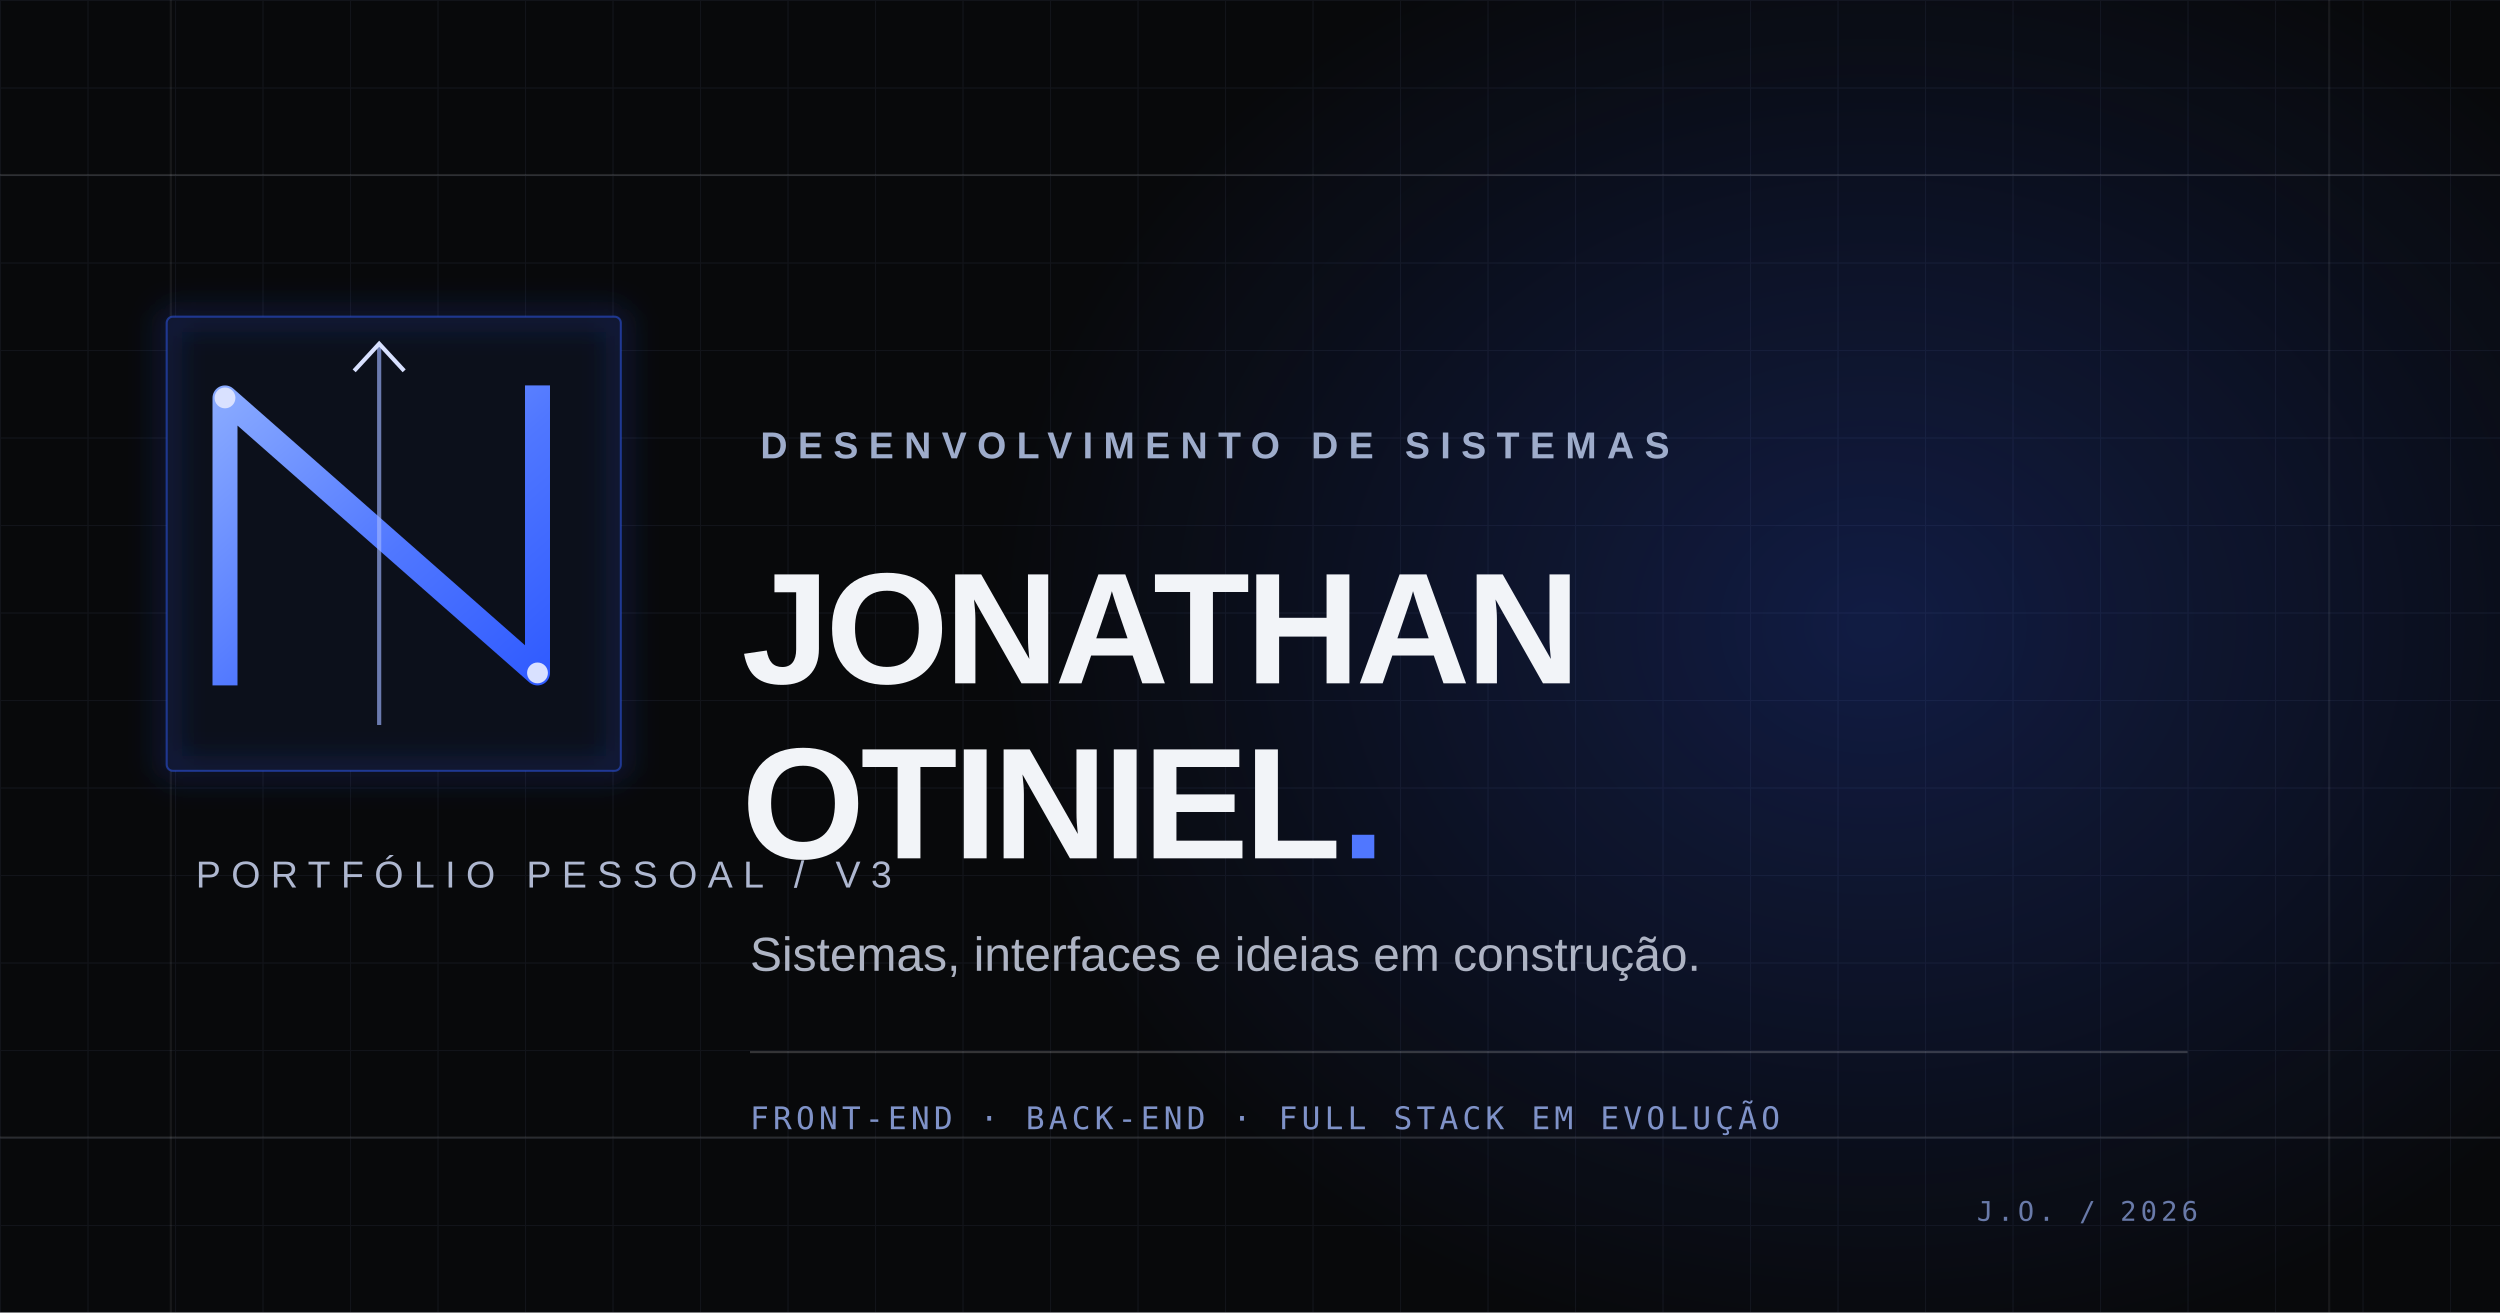
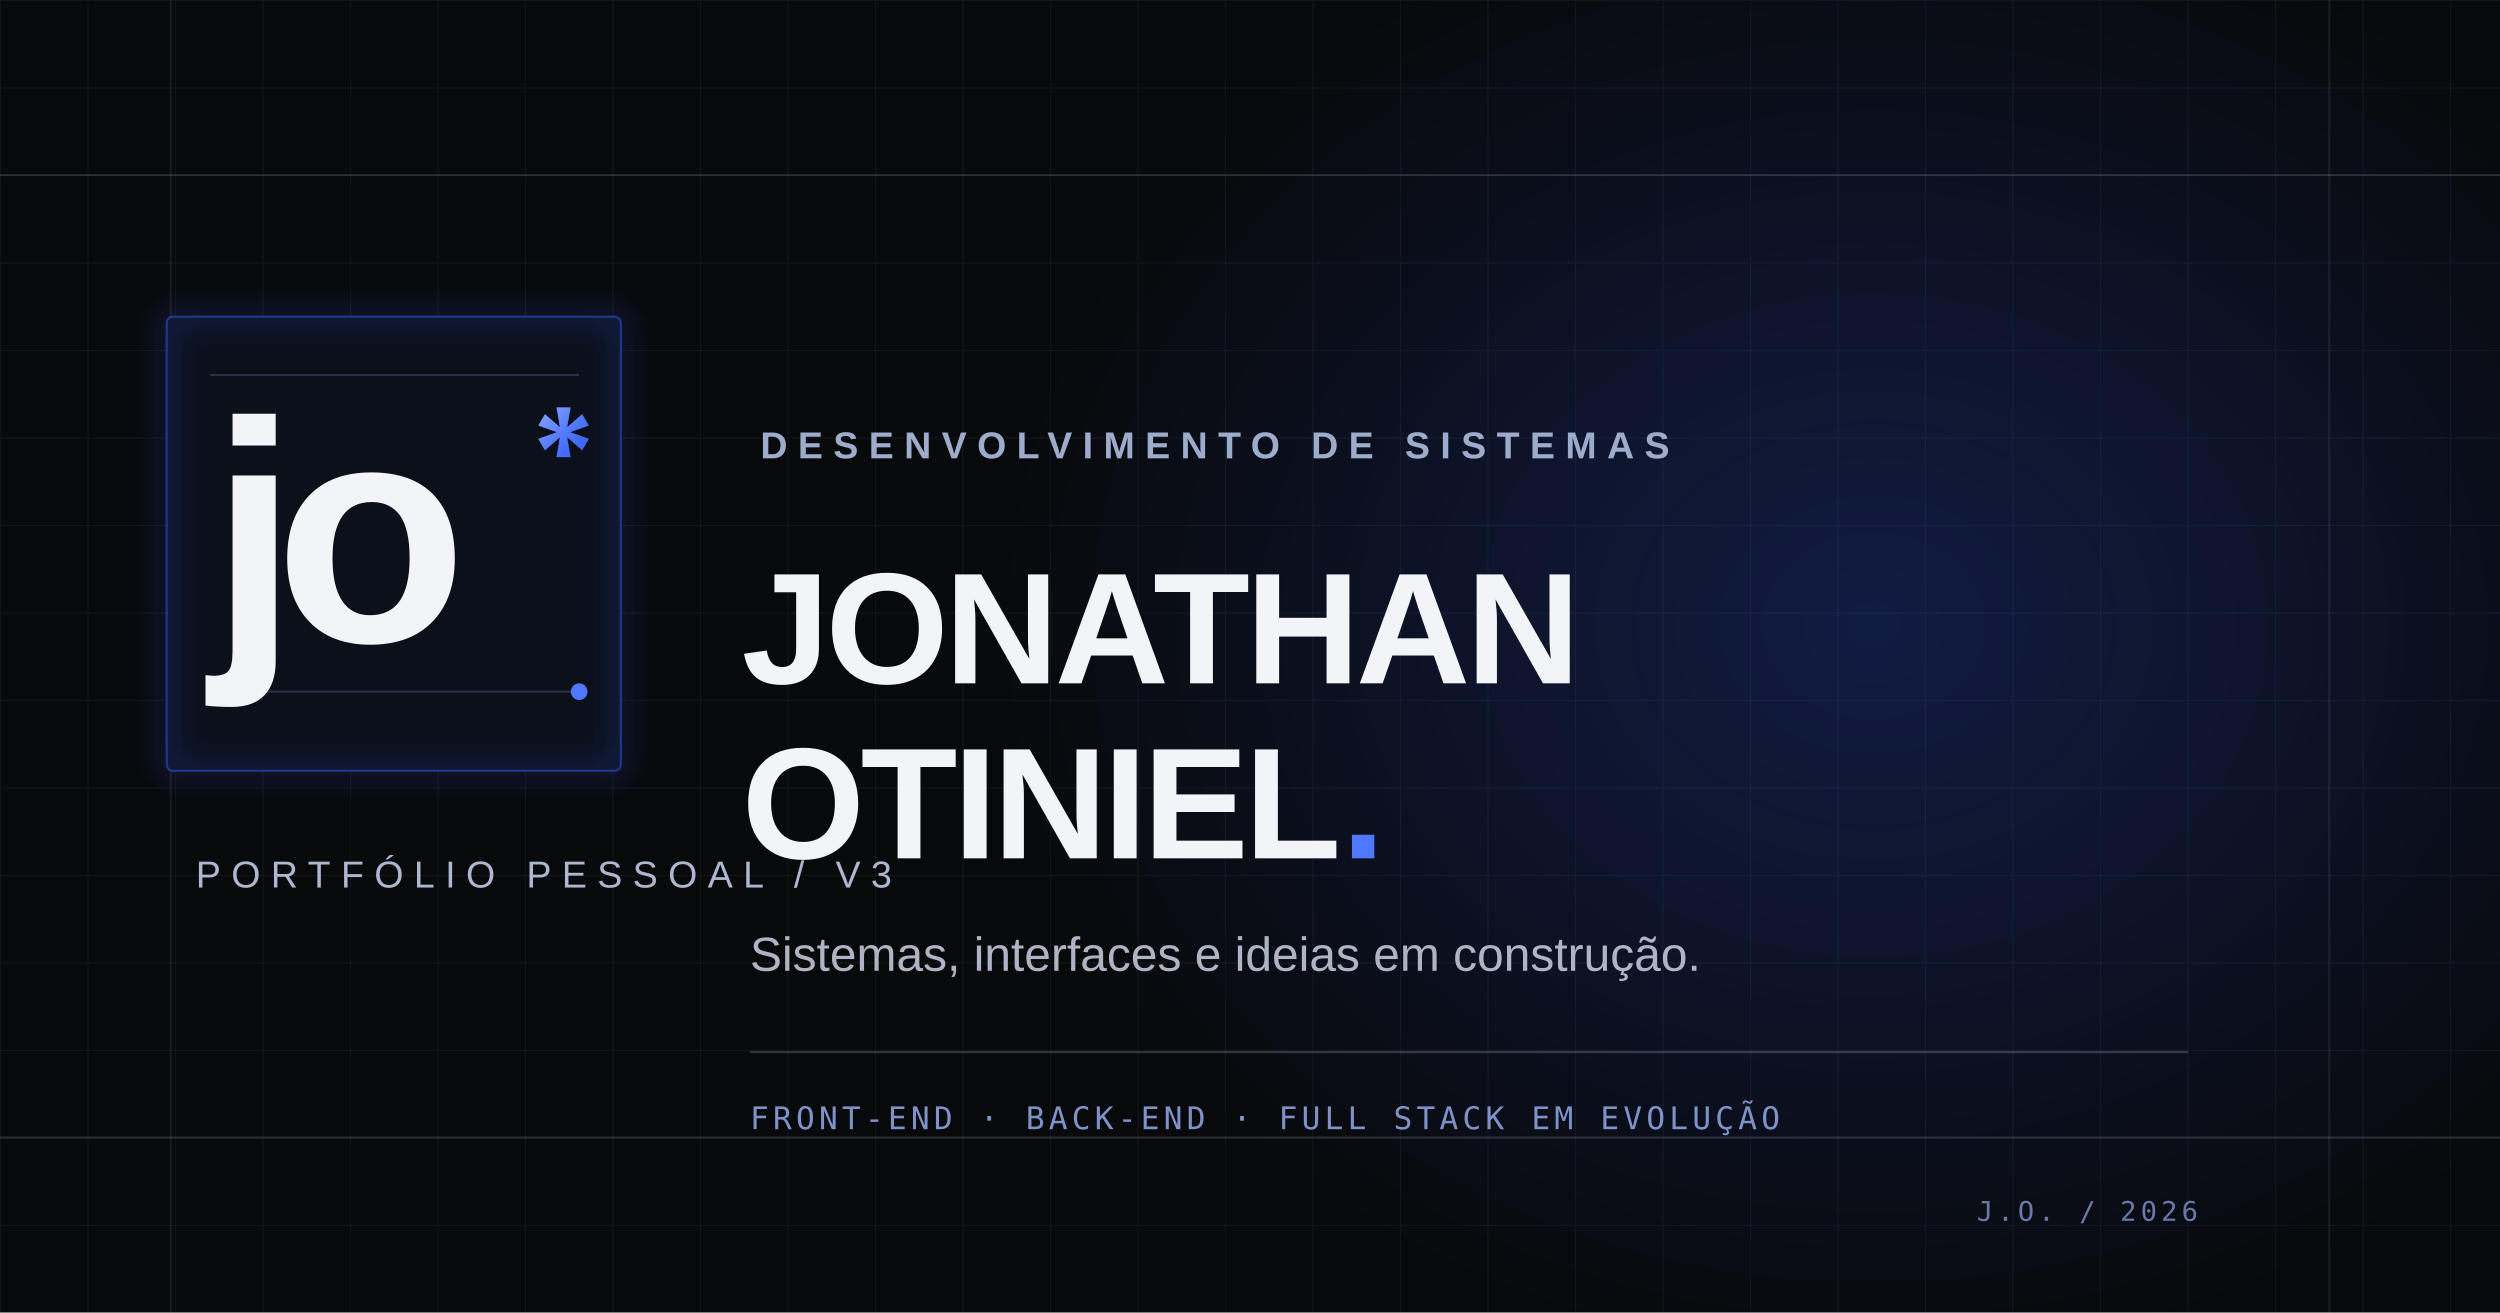
<svg xmlns="http://www.w3.org/2000/svg" width="1200" height="630" viewBox="0 0 1200 630" role="img" aria-labelledby="title desc">
  <defs>
    <linearGradient id="blue" x1="0" y1="0" x2="1" y2="1">
      <stop offset="0" stop-color="#88a9ff" />
      <stop offset=".55" stop-color="#5077ff" />
      <stop offset="1" stop-color="#315cff" />
    </linearGradient>
    <radialGradient id="glow">
      <stop offset="0" stop-color="#315cff" stop-opacity=".23" />
      <stop offset="1" stop-color="#315cff" stop-opacity="0" />
    </radialGradient>
    <pattern id="grid" width="42" height="42" patternUnits="userSpaceOnUse">
      <path d="M42 0H0V42" fill="none" stroke="#93a5dc" stroke-opacity=".075" stroke-width="1" />
    </pattern>
    <filter id="softGlow" x="-50%" y="-50%" width="200%" height="200%">
      <feGaussianBlur stdDeviation="7" />
    </filter>
  </defs>
  <rect width="1200" height="630" fill="#08090b" />
  <rect width="1200" height="630" fill="url(#grid)" />
  <ellipse cx="900" cy="300" rx="430" ry="360" fill="url(#glow)" />
  <path d="M0 84H1200M0 546H1200" stroke="#ffffff" stroke-opacity=".12" />
  <path d="M82 0V630M1118 0V630" stroke="#ffffff" stroke-opacity=".07" />
  <g transform="translate(94 165)">
    <rect x="-14" y="-13" width="218" height="218" rx="3" fill="#0c101b" stroke="#315cff" stroke-opacity=".48" />
    <rect x="-14" y="-13" width="218" height="218" rx="3" fill="none" stroke="#315cff" stroke-opacity=".22" stroke-width="8" filter="url(#softGlow)" />
-     <path d="M14 158V26L164 158V26" fill="none" stroke="url(#blue)" stroke-width="12" stroke-linecap="square" stroke-linejoin="round" />
-     <path d="M88 0V183" stroke="#9fb4ff" stroke-opacity=".65" stroke-width="2" />
-     <path d="M76 13L88 0L100 13" fill="none" stroke="#d9e1ff" stroke-width="2" />
-     <circle cx="14" cy="26" r="5" fill="#d9e1ff" />
-     <circle cx="164" cy="158" r="5" fill="#d9e1ff" />
+     <path d="M7 167H184M7 15H184" stroke="#9fb4ff" stroke-opacity=".2" />
+     <text x="7" y="143" fill="#f2f4f8" font-family="Arial, Helvetica, sans-serif" font-size="151" font-weight="700" letter-spacing="-11">jo</text>
+     <text x="134" y="63" fill="url(#blue)" font-family="Arial, Helvetica, sans-serif" font-size="85" font-weight="700">∗</text>
+     <path d="M7 184H78" stroke="url(#blue)" stroke-width="4" />
+     <circle cx="184" cy="167" r="4" fill="#5077ff" />
  </g>
  <text x="94" y="426" fill="#aeb7d0" font-family="Arial, Helvetica, sans-serif" font-size="18" letter-spacing="5">PORTFÓLIO PESSOAL / V3</text>
  <path d="M94 452H284" stroke="url(#blue)" stroke-width="3" />
  <text x="365" y="220" fill="#9eaccb" font-family="Arial, Helvetica, sans-serif" font-size="18" font-weight="600" letter-spacing="5">DESENVOLVIMENTO DE SISTEMAS</text>
  <text x="356" y="328" fill="#f2f4f8" font-family="Arial, Helvetica, sans-serif" font-size="76" font-weight="700" letter-spacing="-2">JONATHAN</text>
  <text x="356" y="412" fill="#f2f4f8" font-family="Arial, Helvetica, sans-serif" font-size="76" font-weight="700" letter-spacing="-2">OTINIEL<tspan fill="#5077ff">.</tspan>
  </text>
  <text x="360" y="466" fill="#aeb4c4" font-family="Arial, Helvetica, sans-serif" font-size="23">Sistemas, interfaces e ideias em construção.</text>
  <path d="M360 505H1050" stroke="#ffffff" stroke-opacity=".18" />
  <text x="360" y="542" fill="#7f92c8" font-family="monospace" font-size="15" letter-spacing="2">FRONT-END · BACK-END · FULL STACK EM EVOLUÇÃO</text>
  <text x="1055" y="586" fill="#697aa9" text-anchor="end" font-family="monospace" font-size="13" letter-spacing="2">J.O. / 2026</text>
</svg>
